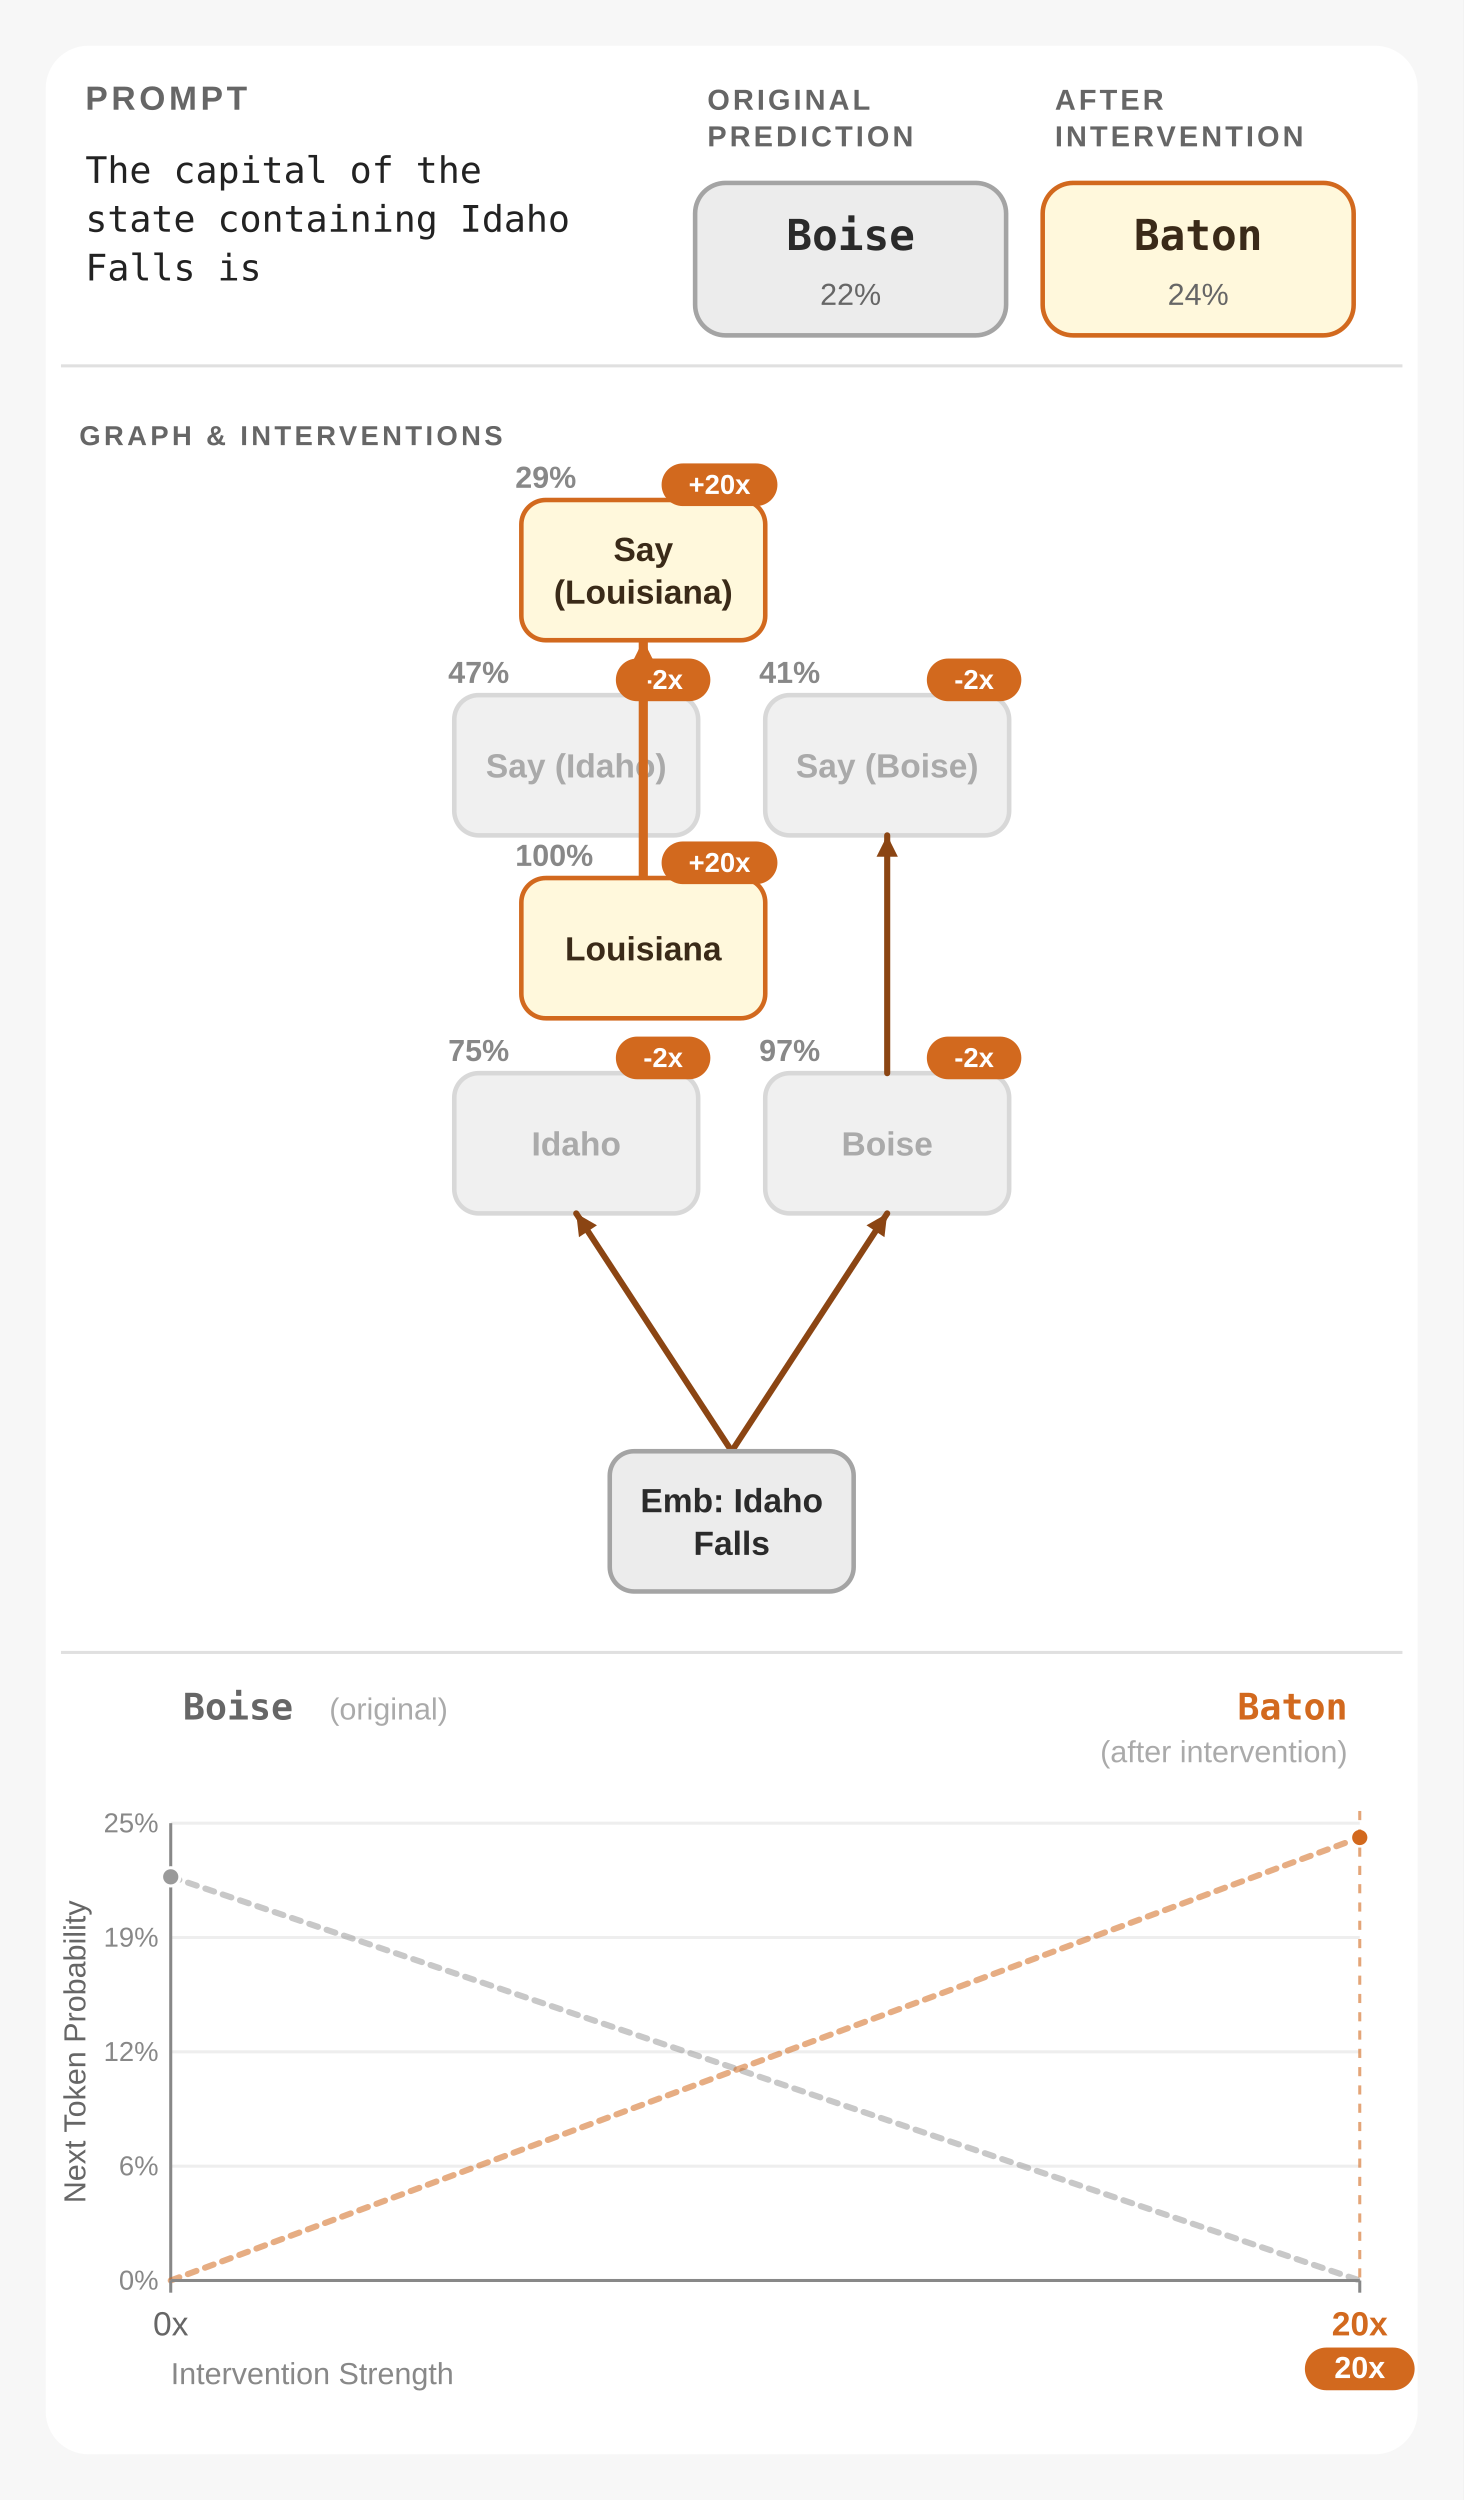
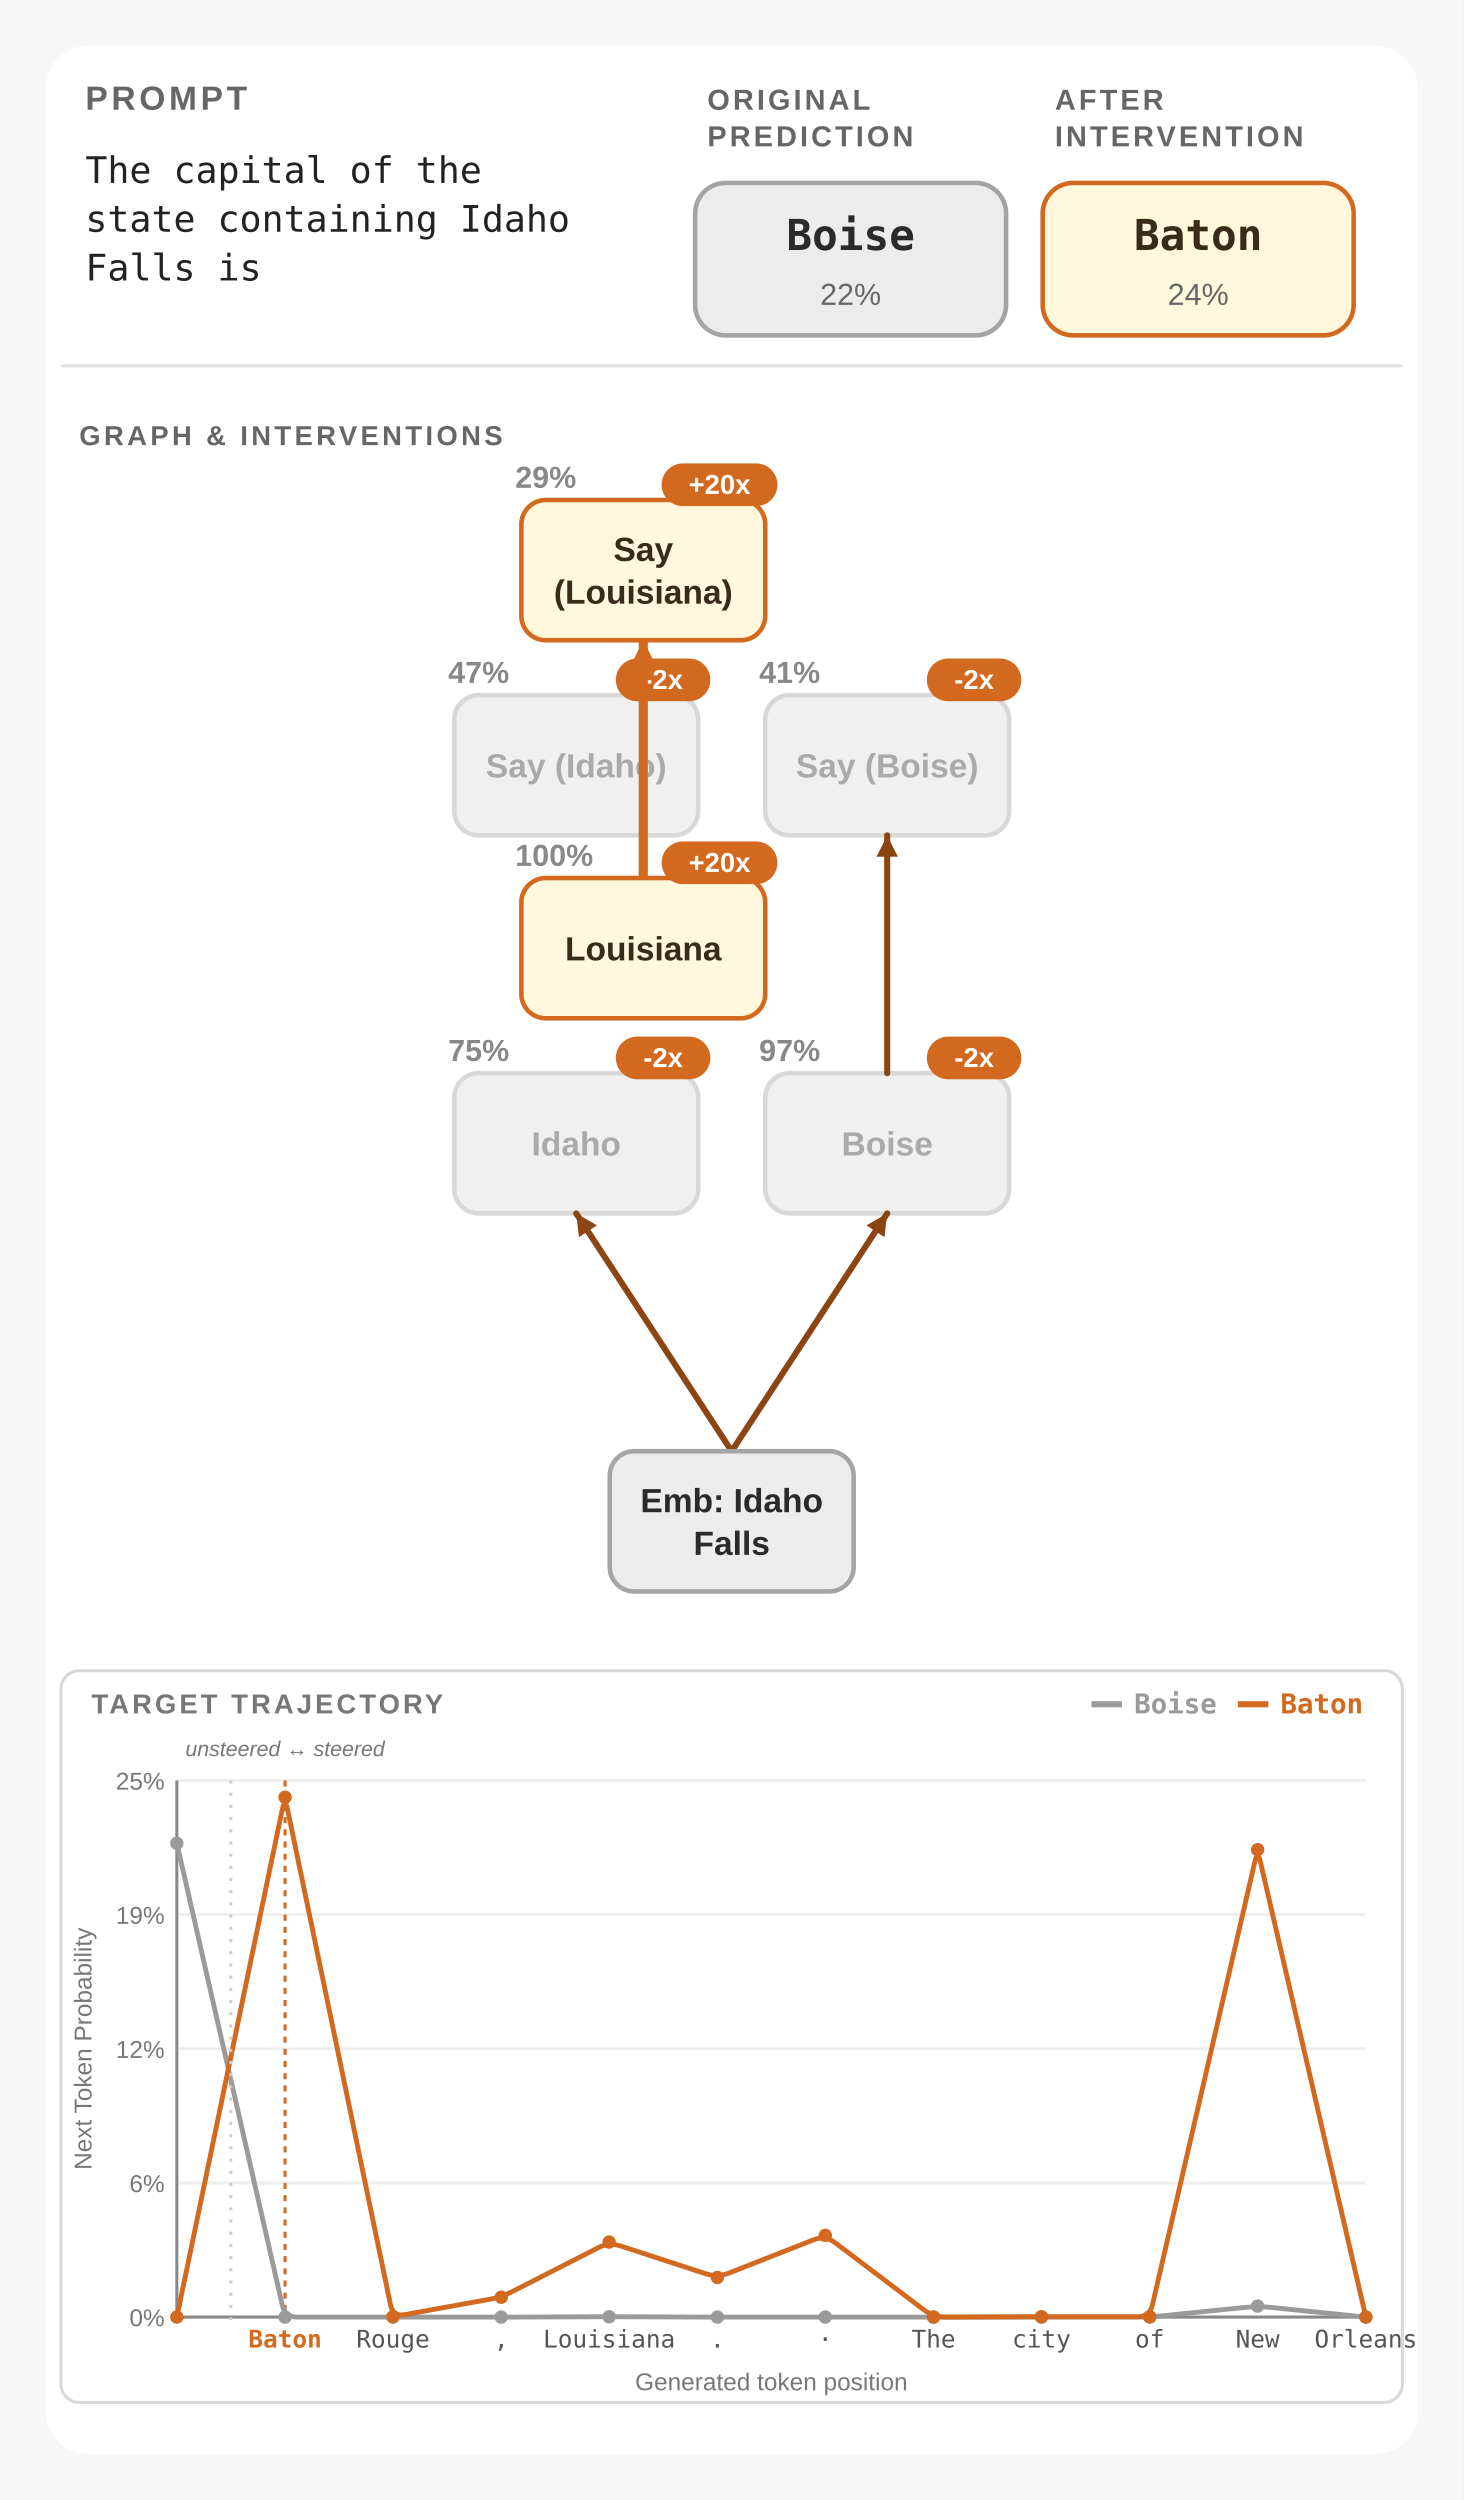
<svg xmlns="http://www.w3.org/2000/svg" width="480" height="820" viewBox="0 0 480 820">
  <rect width="480" height="820" fill="#f7f7f7" />
  <rect x="15" y="15" width="450" height="790" fill="#ffffff" rx="14" />
  <text x="28" y="36" fill="#666" font-family="Arial, sans-serif" font-size="11" font-weight="bold" letter-spacing="1.2px">PROMPT</text>
  <text x="28" y="60" fill="#222" font-family="Menlo, Consolas, monospace" font-size="12">The capital of the</text>
  <text x="28" y="76" fill="#222" font-family="Menlo, Consolas, monospace" font-size="12">state containing Idaho</text>
  <text x="28" y="92" fill="#222" font-family="Menlo, Consolas, monospace" font-size="12">Falls is</text>
  <text x="232" y="36" fill="#666" font-family="Arial, sans-serif" font-size="9.5" font-weight="bold" letter-spacing="1px">ORIGINAL</text>
  <text x="232" y="48" fill="#666" font-family="Arial, sans-serif" font-size="9.5" font-weight="bold" letter-spacing="1px">PREDICTION</text>
  <rect x="228.0" y="60.0" width="102.0" height="50.0" fill="#ececec" stroke="#a4a4a4" stroke-width="1.5" rx="10" />
  <text x="279.0" y="82.0" text-anchor="middle" fill="#2a2a2a" font-family="Menlo, Consolas, monospace" font-size="14" font-weight="bold">Boise</text>
  <text x="279.0" y="100.0" text-anchor="middle" fill="#666" font-family="Arial, sans-serif" font-size="10">22%</text>
  <text x="346" y="36" fill="#666" font-family="Arial, sans-serif" font-size="9.5" font-weight="bold" letter-spacing="1px">AFTER</text>
  <text x="346" y="48" fill="#666" font-family="Arial, sans-serif" font-size="9.5" font-weight="bold" letter-spacing="1px">INTERVENTION</text>
  <rect x="342.0" y="60.0" width="102.0" height="50.0" fill="#FFF8DC" stroke="#D2691E" stroke-width="1.5" rx="10" />
  <text x="393.0" y="82.0" text-anchor="middle" fill="#3a2a18" font-family="Menlo, Consolas, monospace" font-size="14" font-weight="bold">Baton</text>
  <text x="393.0" y="100.0" text-anchor="middle" fill="#666" font-family="Arial, sans-serif" font-size="10">24%</text>
  <line x1="20" y1="120" x2="460" y2="120" stroke="#e0e0e0" stroke-width="1" />
  <text x="26" y="146" fill="#666" font-family="Arial, sans-serif" font-size="9" font-weight="bold" letter-spacing="1.1px">GRAPH &amp; INTERVENTIONS</text>
  <rect x="149.0" y="352.0" width="80" height="46" fill="#f0f0f0" stroke="#d8d8d8" stroke-width="1.5" rx="8" />
  <text x="189.0" y="379.0" text-anchor="middle" fill="#aaa" font-family="Arial, sans-serif" font-size="11" font-weight="bold">Idaho</text>
  <text x="147.0" y="348.0" text-anchor="start" fill="#888" font-family="Arial, sans-serif" font-size="10" font-weight="600">75%</text>
  <rect x="202.0" y="340.0" width="31" height="14" fill="#D2691E" stroke="none" rx="7" />
  <text x="217.5" y="350.0" text-anchor="middle" fill="white" font-family="Arial, sans-serif" font-size="9" font-weight="bold">-2x</text>
  <rect x="251.0" y="352.0" width="80" height="46" fill="#f0f0f0" stroke="#d8d8d8" stroke-width="1.5" rx="8" />
  <text x="291.0" y="379.0" text-anchor="middle" fill="#aaa" font-family="Arial, sans-serif" font-size="11" font-weight="bold">Boise</text>
  <text x="249.0" y="348.0" text-anchor="start" fill="#888" font-family="Arial, sans-serif" font-size="10" font-weight="600">97%</text>
  <rect x="304.0" y="340.0" width="31" height="14" fill="#D2691E" stroke="none" rx="7" />
  <text x="319.5" y="350.0" text-anchor="middle" fill="white" font-family="Arial, sans-serif" font-size="9" font-weight="bold">-2x</text>
  <rect x="149.0" y="228.0" width="80" height="46" fill="#f0f0f0" stroke="#d8d8d8" stroke-width="1.5" rx="8" />
  <text x="189.0" y="255.0" text-anchor="middle" fill="#aaa" font-family="Arial, sans-serif" font-size="11" font-weight="bold">Say (Idaho)</text>
  <text x="147.0" y="224.0" text-anchor="start" fill="#888" font-family="Arial, sans-serif" font-size="10" font-weight="600">47%</text>
  <rect x="202.0" y="216.0" width="31" height="14" fill="#D2691E" stroke="none" rx="7" />
  <text x="217.5" y="226.0" text-anchor="middle" fill="white" font-family="Arial, sans-serif" font-size="9" font-weight="bold">-2x</text>
  <rect x="251.0" y="228.0" width="80" height="46" fill="#f0f0f0" stroke="#d8d8d8" stroke-width="1.5" rx="8" />
  <text x="291.0" y="255.0" text-anchor="middle" fill="#aaa" font-family="Arial, sans-serif" font-size="11" font-weight="bold">Say (Boise)</text>
  <text x="249.0" y="224.0" text-anchor="start" fill="#888" font-family="Arial, sans-serif" font-size="10" font-weight="600">41%</text>
  <rect x="304.0" y="216.0" width="31" height="14" fill="#D2691E" stroke="none" rx="7" />
  <text x="319.5" y="226.0" text-anchor="middle" fill="white" font-family="Arial, sans-serif" font-size="9" font-weight="bold">-2x</text>
-   <line x1="211.0" y1="288.0" x2="211.0" y2="210.0" stroke="#D2691E" stroke-width="3" stroke-linecap="round" />
-   <polygon points="211.0,210.0 214.5,217.0 207.5,217.0" fill="#D2691E" />
  <line x1="291.0" y1="352.0" x2="291.0" y2="274.0" stroke="#8B4513" stroke-width="2" stroke-linecap="round" />
  <polygon points="291.0,274.0 294.5,281.0 287.5,281.0" fill="#8B4513" />
  <line x1="240.0" y1="476.0" x2="189.0" y2="398.0" stroke="#8B4513" stroke-width="2" stroke-linecap="round" />
  <polygon points="189.0,398.0 195.8,401.9 189.9,405.8" fill="#8B4513" />
  <line x1="240.0" y1="476.0" x2="291.0" y2="398.0" stroke="#8B4513" stroke-width="2" stroke-linecap="round" />
  <polygon points="291.0,398.0 290.1,405.8 284.2,401.9" fill="#8B4513" />
+   <line x1="211.0" y1="288.0" x2="211.0" y2="210.0" stroke="#D2691E" stroke-width="3" stroke-linecap="round" />
+   <polygon points="211.0,210.0 214.5,217.0 207.5,217.0" fill="#D2691E" />
  <rect x="200.0" y="476.0" width="80" height="46" fill="#ececec" stroke="#a4a4a4" stroke-width="1.5" rx="8" />
  <text x="240.0" y="496.0" text-anchor="middle" fill="#2a2a2a" font-family="Arial, sans-serif" font-size="11" font-weight="bold">Emb: Idaho</text>
  <text x="240.0" y="510.0" text-anchor="middle" fill="#2a2a2a" font-family="Arial, sans-serif" font-size="11" font-weight="bold">Falls</text>
  <rect x="171.0" y="288.0" width="80" height="46" fill="#FFF8DC" stroke="#D2691E" stroke-width="1.5" rx="8" />
  <text x="211.0" y="315.0" text-anchor="middle" fill="#3a2a18" font-family="Arial, sans-serif" font-size="11" font-weight="bold">Louisiana</text>
  <text x="169.0" y="284.0" text-anchor="start" fill="#888" font-family="Arial, sans-serif" font-size="10" font-weight="600">100%</text>
  <rect x="217.0" y="276.0" width="38" height="14" fill="#D2691E" stroke="none" rx="7" />
  <text x="236.0" y="286.0" text-anchor="middle" fill="white" font-family="Arial, sans-serif" font-size="9" font-weight="bold">+20x</text>
  <rect x="171.0" y="164.0" width="80" height="46" fill="#FFF8DC" stroke="#D2691E" stroke-width="1.5" rx="8" />
  <text x="211.0" y="184.0" text-anchor="middle" fill="#3a2a18" font-family="Arial, sans-serif" font-size="11" font-weight="bold">Say</text>
  <text x="211.0" y="198.0" text-anchor="middle" fill="#3a2a18" font-family="Arial, sans-serif" font-size="11" font-weight="bold">(Louisiana)</text>
  <text x="169.0" y="160.0" text-anchor="start" fill="#888" font-family="Arial, sans-serif" font-size="10" font-weight="600">29%</text>
  <rect x="217.0" y="152.0" width="38" height="14" fill="#D2691E" stroke="none" rx="7" />
  <text x="236.0" y="162.0" text-anchor="middle" fill="white" font-family="Arial, sans-serif" font-size="9" font-weight="bold">+20x</text>
-   <line x1="20" y1="542" x2="460" y2="542" stroke="#e0e0e0" stroke-width="1" />
-   <text x="52.0" y="751.0" text-anchor="end" fill="#888" font-family="Arial, sans-serif" font-size="9">0%</text>
-   <line x1="56" y1="710.5" x2="446" y2="710.5" stroke="#eee" stroke-width="1" />
-   <text x="52.0" y="713.5" text-anchor="end" fill="#888" font-family="Arial, sans-serif" font-size="9">6%</text>
-   <line x1="56" y1="673.0" x2="446" y2="673.0" stroke="#eee" stroke-width="1" />
-   <text x="52.0" y="676.0" text-anchor="end" fill="#888" font-family="Arial, sans-serif" font-size="9">12%</text>
-   <line x1="56" y1="635.5" x2="446" y2="635.5" stroke="#eee" stroke-width="1" />
-   <text x="52.0" y="638.5" text-anchor="end" fill="#888" font-family="Arial, sans-serif" font-size="9">19%</text>
-   <line x1="56" y1="598.0" x2="446" y2="598.0" stroke="#eee" stroke-width="1" />
-   <text x="52.0" y="601.0" text-anchor="end" fill="#888" font-family="Arial, sans-serif" font-size="9">25%</text>
-   <line x1="56" y1="598" x2="56" y2="748" stroke="#888" stroke-width="1" />
-   <text x="28" y="673.0" fill="#666" font-family="Arial, sans-serif" font-size="10" text-anchor="middle" transform="rotate(-90 28 673.0)">Next Token Probability</text>
-   <line x1="56.0" y1="615.6" x2="446.0" y2="748.0" stroke="#9a9a9a" stroke-width="2" stroke-linecap="round" stroke-dasharray="3 3" opacity="0.55" />
-   <circle cx="56.0" cy="615.6" r="3" fill="#9a9a9a" stroke="white" stroke-width="1" />
-   <line x1="56.0" y1="748.0" x2="446.0" y2="602.7" stroke="#D2691E" stroke-width="2" stroke-linecap="round" stroke-dasharray="3 3" opacity="0.55" />
-   <circle cx="446.0" cy="602.7" r="3" fill="#D2691E" stroke="white" stroke-width="1" />
-   <text x="60" y="564" fill="#666" font-family="Menlo, Consolas, monospace" font-size="12" font-weight="bold">Boise</text>
-   <text x="108" y="564" fill="#aaa" font-family="Arial, sans-serif" font-size="10">(original)</text>
-   <text x="442" y="564" text-anchor="end" fill="#D2691E" font-family="Menlo, Consolas, monospace" font-size="12" font-weight="bold">Baton</text>
-   <text x="442" y="578" text-anchor="end" fill="#aaa" font-family="Arial, sans-serif" font-size="10">(after intervention)</text>
-   <line x1="56" y1="748" x2="446" y2="748" stroke="#888" stroke-width="1" />
-   <line x1="56.0" y1="748" x2="56.0" y2="752" stroke="#888" stroke-width="1" />
-   <text x="56.0" y="766" text-anchor="middle" fill="#666" font-family="Arial, sans-serif" font-size="11" font-weight="normal">0x</text>
-   <line x1="446.0" y1="748" x2="446.0" y2="752" stroke="#888" stroke-width="1" />
-   <text x="446.0" y="766" text-anchor="middle" fill="#D2691E" font-family="Arial, sans-serif" font-size="11" font-weight="bold">20x</text>
-   <text x="56" y="782" fill="#888" font-family="Arial, sans-serif" font-size="10">Intervention Strength</text>
-   <line x1="446.0" y1="594" x2="446.0" y2="748" stroke="#D2691E" stroke-width="1" stroke-dasharray="3 3" opacity="0.6" />
-   <rect x="428.0" y="770.0" width="36" height="14" fill="#D2691E" rx="7" />
-   <text x="446.0" y="780.0" text-anchor="middle" fill="white" font-family="Arial, sans-serif" font-size="10" font-weight="bold">20x</text>
+   <rect x="20" y="548" width="440" height="240" rx="6" ry="6" fill="#ffffff" stroke="#d8d8d8" />
+   <line x1="58" y1="760.0" x2="448" y2="760.0" stroke="#eeeeee" stroke-width="1" />
+   <text x="54" y="763.0" fill="#777" font-family="Arial, sans-serif" font-size="8" text-anchor="end">0%</text>
+   <line x1="58" y1="716.0" x2="448" y2="716.0" stroke="#eeeeee" stroke-width="1" />
+   <text x="54" y="719.0" fill="#777" font-family="Arial, sans-serif" font-size="8" text-anchor="end">6%</text>
+   <line x1="58" y1="672.0" x2="448" y2="672.0" stroke="#eeeeee" stroke-width="1" />
+   <text x="54" y="675.0" fill="#777" font-family="Arial, sans-serif" font-size="8" text-anchor="end">12%</text>
+   <line x1="58" y1="628.0" x2="448" y2="628.0" stroke="#eeeeee" stroke-width="1" />
+   <text x="54" y="631.0" fill="#777" font-family="Arial, sans-serif" font-size="8" text-anchor="end">19%</text>
+   <line x1="58" y1="584.0" x2="448" y2="584.0" stroke="#eeeeee" stroke-width="1" />
+   <text x="54" y="587.0" fill="#777" font-family="Arial, sans-serif" font-size="8" text-anchor="end">25%</text>
+   <line x1="58" y1="584" x2="58" y2="760" stroke="#888888" stroke-width="1" />
+   <line x1="58" y1="760" x2="448" y2="760" stroke="#888888" stroke-width="1" />
+   <text x="30" y="672.0" fill="#777" font-family="Arial, sans-serif" font-size="8" text-anchor="middle" transform="rotate(-90 30 672.0)">Next Token Probability</text>
+   <line x1="93.5" y1="584" x2="93.5" y2="760" stroke="#D2691E" stroke-width="1" stroke-dasharray="2 2" />
+   <path d="M58.0,604.6 L92.6,756.1 Q93.5,760.0 97.5,760.0 L124.9,760.0 Q128.9,760.0 132.9,760.0 L160.4,760.0 Q164.4,760.0 168.4,760.0 L195.8,759.9 Q199.8,759.9 203.8,759.9 L231.3,760.0 Q235.3,760.0 239.3,760.0 L266.7,760.0 Q270.7,760.0 274.7,760.0 L302.2,760.0 Q306.2,760.0 310.2,760.0 L337.6,760.0 Q341.6,760.0 345.6,760.0 L373.1,760.0 Q377.1,760.0 381.1,759.6 L408.6,756.8 Q412.5,756.4 416.5,756.8 L448.0,760.0" fill="none" stroke="#9a9a9a" stroke-width="1.6" stroke-linecap="round" stroke-linejoin="round" />
+   <circle cx="58.0" cy="604.6" r="2.2" fill="#9a9a9a" />
+   <circle cx="93.5" cy="760.0" r="2.2" fill="#9a9a9a" />
+   <circle cx="128.9" cy="760.0" r="2.2" fill="#9a9a9a" />
+   <circle cx="164.4" cy="760.0" r="2.2" fill="#9a9a9a" />
+   <circle cx="199.8" cy="759.9" r="2.2" fill="#9a9a9a" />
+   <circle cx="235.3" cy="760.0" r="2.2" fill="#9a9a9a" />
+   <circle cx="270.7" cy="760.0" r="2.2" fill="#9a9a9a" />
+   <circle cx="306.2" cy="760.0" r="2.2" fill="#9a9a9a" />
+   <circle cx="341.6" cy="760.0" r="2.2" fill="#9a9a9a" />
+   <circle cx="377.1" cy="760.0" r="2.2" fill="#9a9a9a" />
+   <circle cx="412.5" cy="756.4" r="2.2" fill="#9a9a9a" />
+   <circle cx="448.0" cy="760.0" r="2.2" fill="#9a9a9a" />
+   <path d="M58.0,760.0 L92.6,593.4 Q93.5,589.5 94.3,593.4 L128.1,756.0 Q128.9,759.9 132.8,759.2 L160.4,754.2 Q164.4,753.5 167.9,751.7 L196.3,737.2 Q199.8,735.4 203.6,736.7 L231.5,745.8 Q235.3,747.0 239.0,745.6 L267.0,734.6 Q270.7,733.2 273.9,735.6 L303.0,757.6 Q306.2,760.0 310.2,760.0 L337.6,759.9 Q341.6,759.9 345.6,759.9 L373.1,759.9 Q377.1,759.9 378.0,756.0 L411.6,610.6 Q412.5,606.7 413.4,610.6 L448.0,760.0" fill="none" stroke="#D2691E" stroke-width="1.6" stroke-linecap="round" stroke-linejoin="round" />
+   <circle cx="58.0" cy="760.0" r="2.2" fill="#D2691E" />
+   <circle cx="93.5" cy="589.5" r="2.2" fill="#D2691E" />
+   <circle cx="128.9" cy="759.9" r="2.2" fill="#D2691E" />
+   <circle cx="164.4" cy="753.5" r="2.2" fill="#D2691E" />
+   <circle cx="199.8" cy="735.4" r="2.2" fill="#D2691E" />
+   <circle cx="235.3" cy="747.0" r="2.2" fill="#D2691E" />
+   <circle cx="270.7" cy="733.2" r="2.2" fill="#D2691E" />
+   <circle cx="306.2" cy="760.0" r="2.2" fill="#D2691E" />
+   <circle cx="341.6" cy="759.9" r="2.2" fill="#D2691E" />
+   <circle cx="377.1" cy="759.9" r="2.2" fill="#D2691E" />
+   <circle cx="412.5" cy="606.7" r="2.2" fill="#D2691E" />
+   <circle cx="448.0" cy="760.0" r="2.2" fill="#D2691E" />
+   <text x="30" y="562" fill="#777" font-family="Arial, sans-serif" font-size="9" font-weight="bold" letter-spacing="1.0px">TARGET TRAJECTORY</text>
+   <text x="420" y="562" fill="#D2691E" font-family="Menlo, Consolas, monospace" font-size="9" font-weight="bold">Baton</text>
+   <line x1="406" y1="559" x2="416" y2="559" stroke="#D2691E" stroke-width="2" />
+   <text x="372" y="562" fill="#9a9a9a" font-family="Menlo, Consolas, monospace" font-size="9" font-weight="bold">Boise</text>
+   <line x1="358" y1="559" x2="368" y2="559" stroke="#9a9a9a" stroke-width="2" />
+   <text x="93.5" y="770" fill="#D2691E" font-family="Menlo, Consolas, monospace" font-size="8" font-weight="bold" text-anchor="middle">Baton</text>
+   <text x="128.9" y="770" fill="#555" font-family="Menlo, Consolas, monospace" font-size="8" font-weight="normal" text-anchor="middle">Rouge</text>
+   <text x="164.4" y="770" fill="#555" font-family="Menlo, Consolas, monospace" font-size="8" font-weight="normal" text-anchor="middle">,</text>
+   <text x="199.8" y="770" fill="#555" font-family="Menlo, Consolas, monospace" font-size="8" font-weight="normal" text-anchor="middle">Louisiana</text>
+   <text x="235.3" y="770" fill="#555" font-family="Menlo, Consolas, monospace" font-size="8" font-weight="normal" text-anchor="middle">.</text>
+   <text x="270.7" y="770" fill="#555" font-family="Menlo, Consolas, monospace" font-size="8" font-weight="normal" text-anchor="middle">·</text>
+   <text x="306.2" y="770" fill="#555" font-family="Menlo, Consolas, monospace" font-size="8" font-weight="normal" text-anchor="middle">The</text>
+   <text x="341.6" y="770" fill="#555" font-family="Menlo, Consolas, monospace" font-size="8" font-weight="normal" text-anchor="middle">city</text>
+   <text x="377.1" y="770" fill="#555" font-family="Menlo, Consolas, monospace" font-size="8" font-weight="normal" text-anchor="middle">of</text>
+   <text x="412.5" y="770" fill="#555" font-family="Menlo, Consolas, monospace" font-size="8" font-weight="normal" text-anchor="middle">New</text>
+   <text x="448.0" y="770" fill="#555" font-family="Menlo, Consolas, monospace" font-size="8" font-weight="normal" text-anchor="middle">Orleans</text>
+   <line x1="75.7" y1="584" x2="75.7" y2="764" stroke="#cccccc" stroke-width="1" stroke-dasharray="1 3" />
+   <text x="93.5" y="576" fill="#777" font-family="Arial, sans-serif" font-size="7" font-style="italic" text-anchor="middle">unsteered ↔ steered</text>
+   <text x="253.0" y="784" fill="#777" font-family="Arial, sans-serif" font-size="8" text-anchor="middle">Generated token position</text>
</svg>
